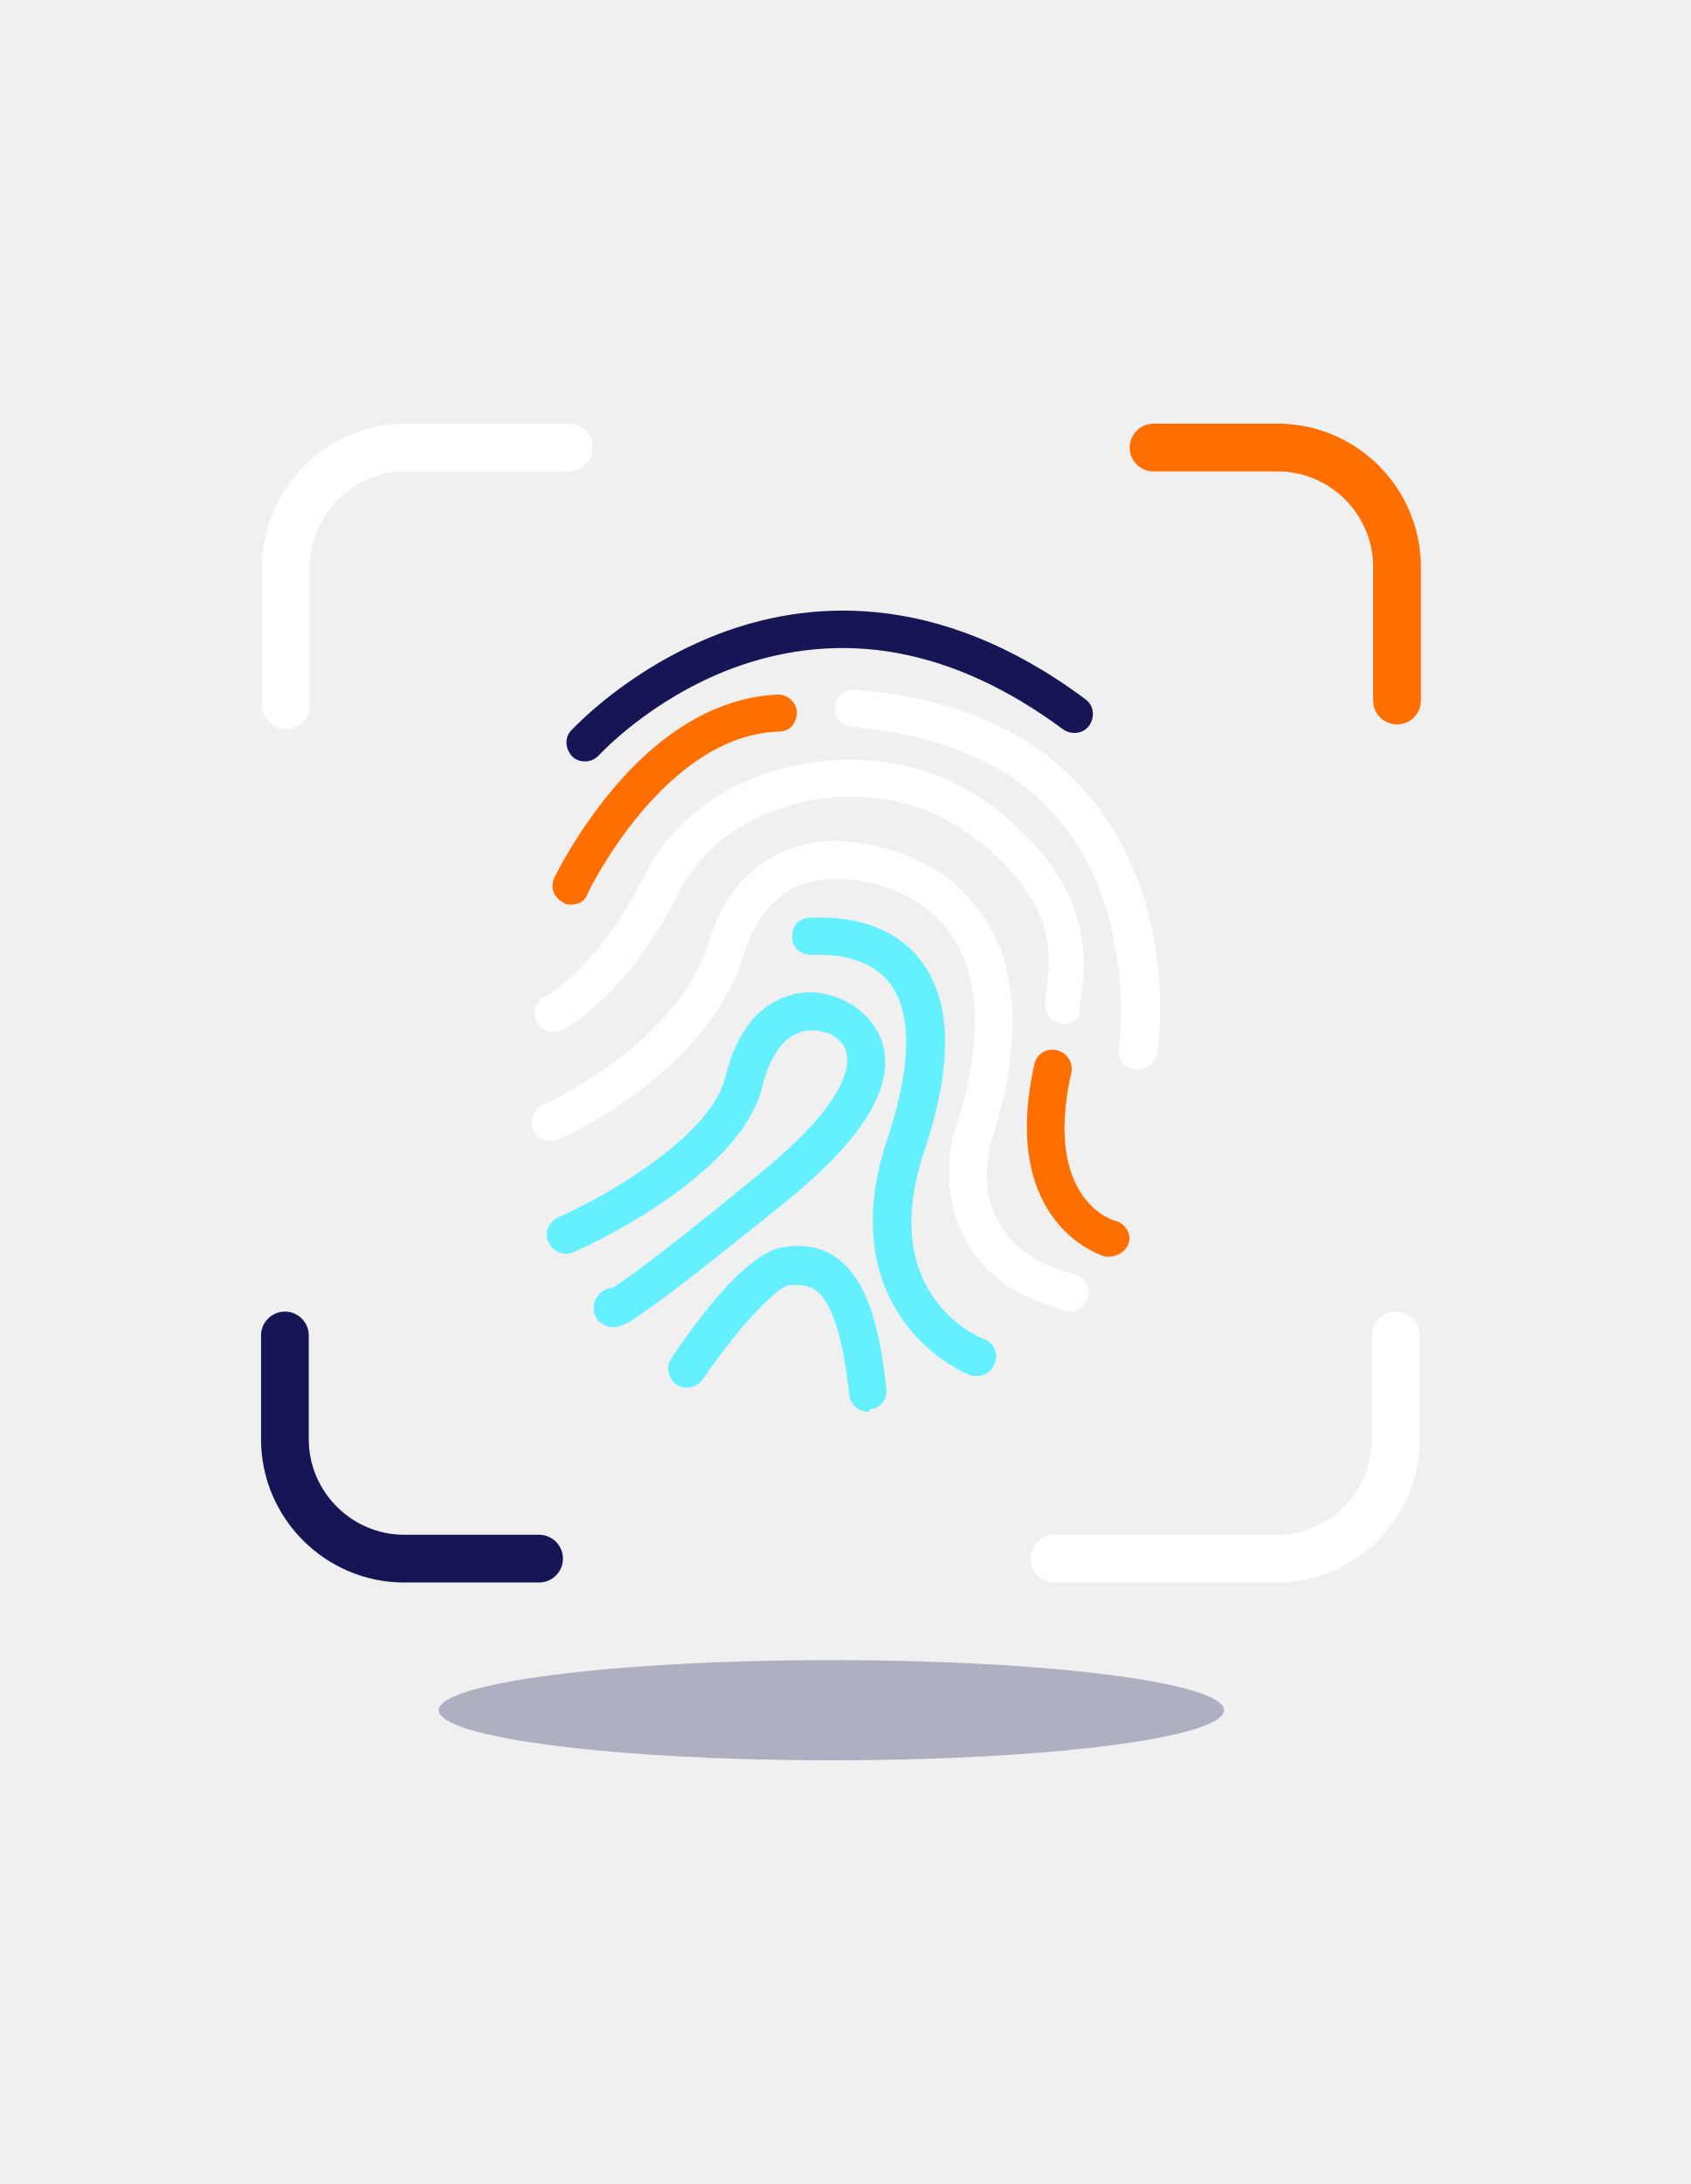
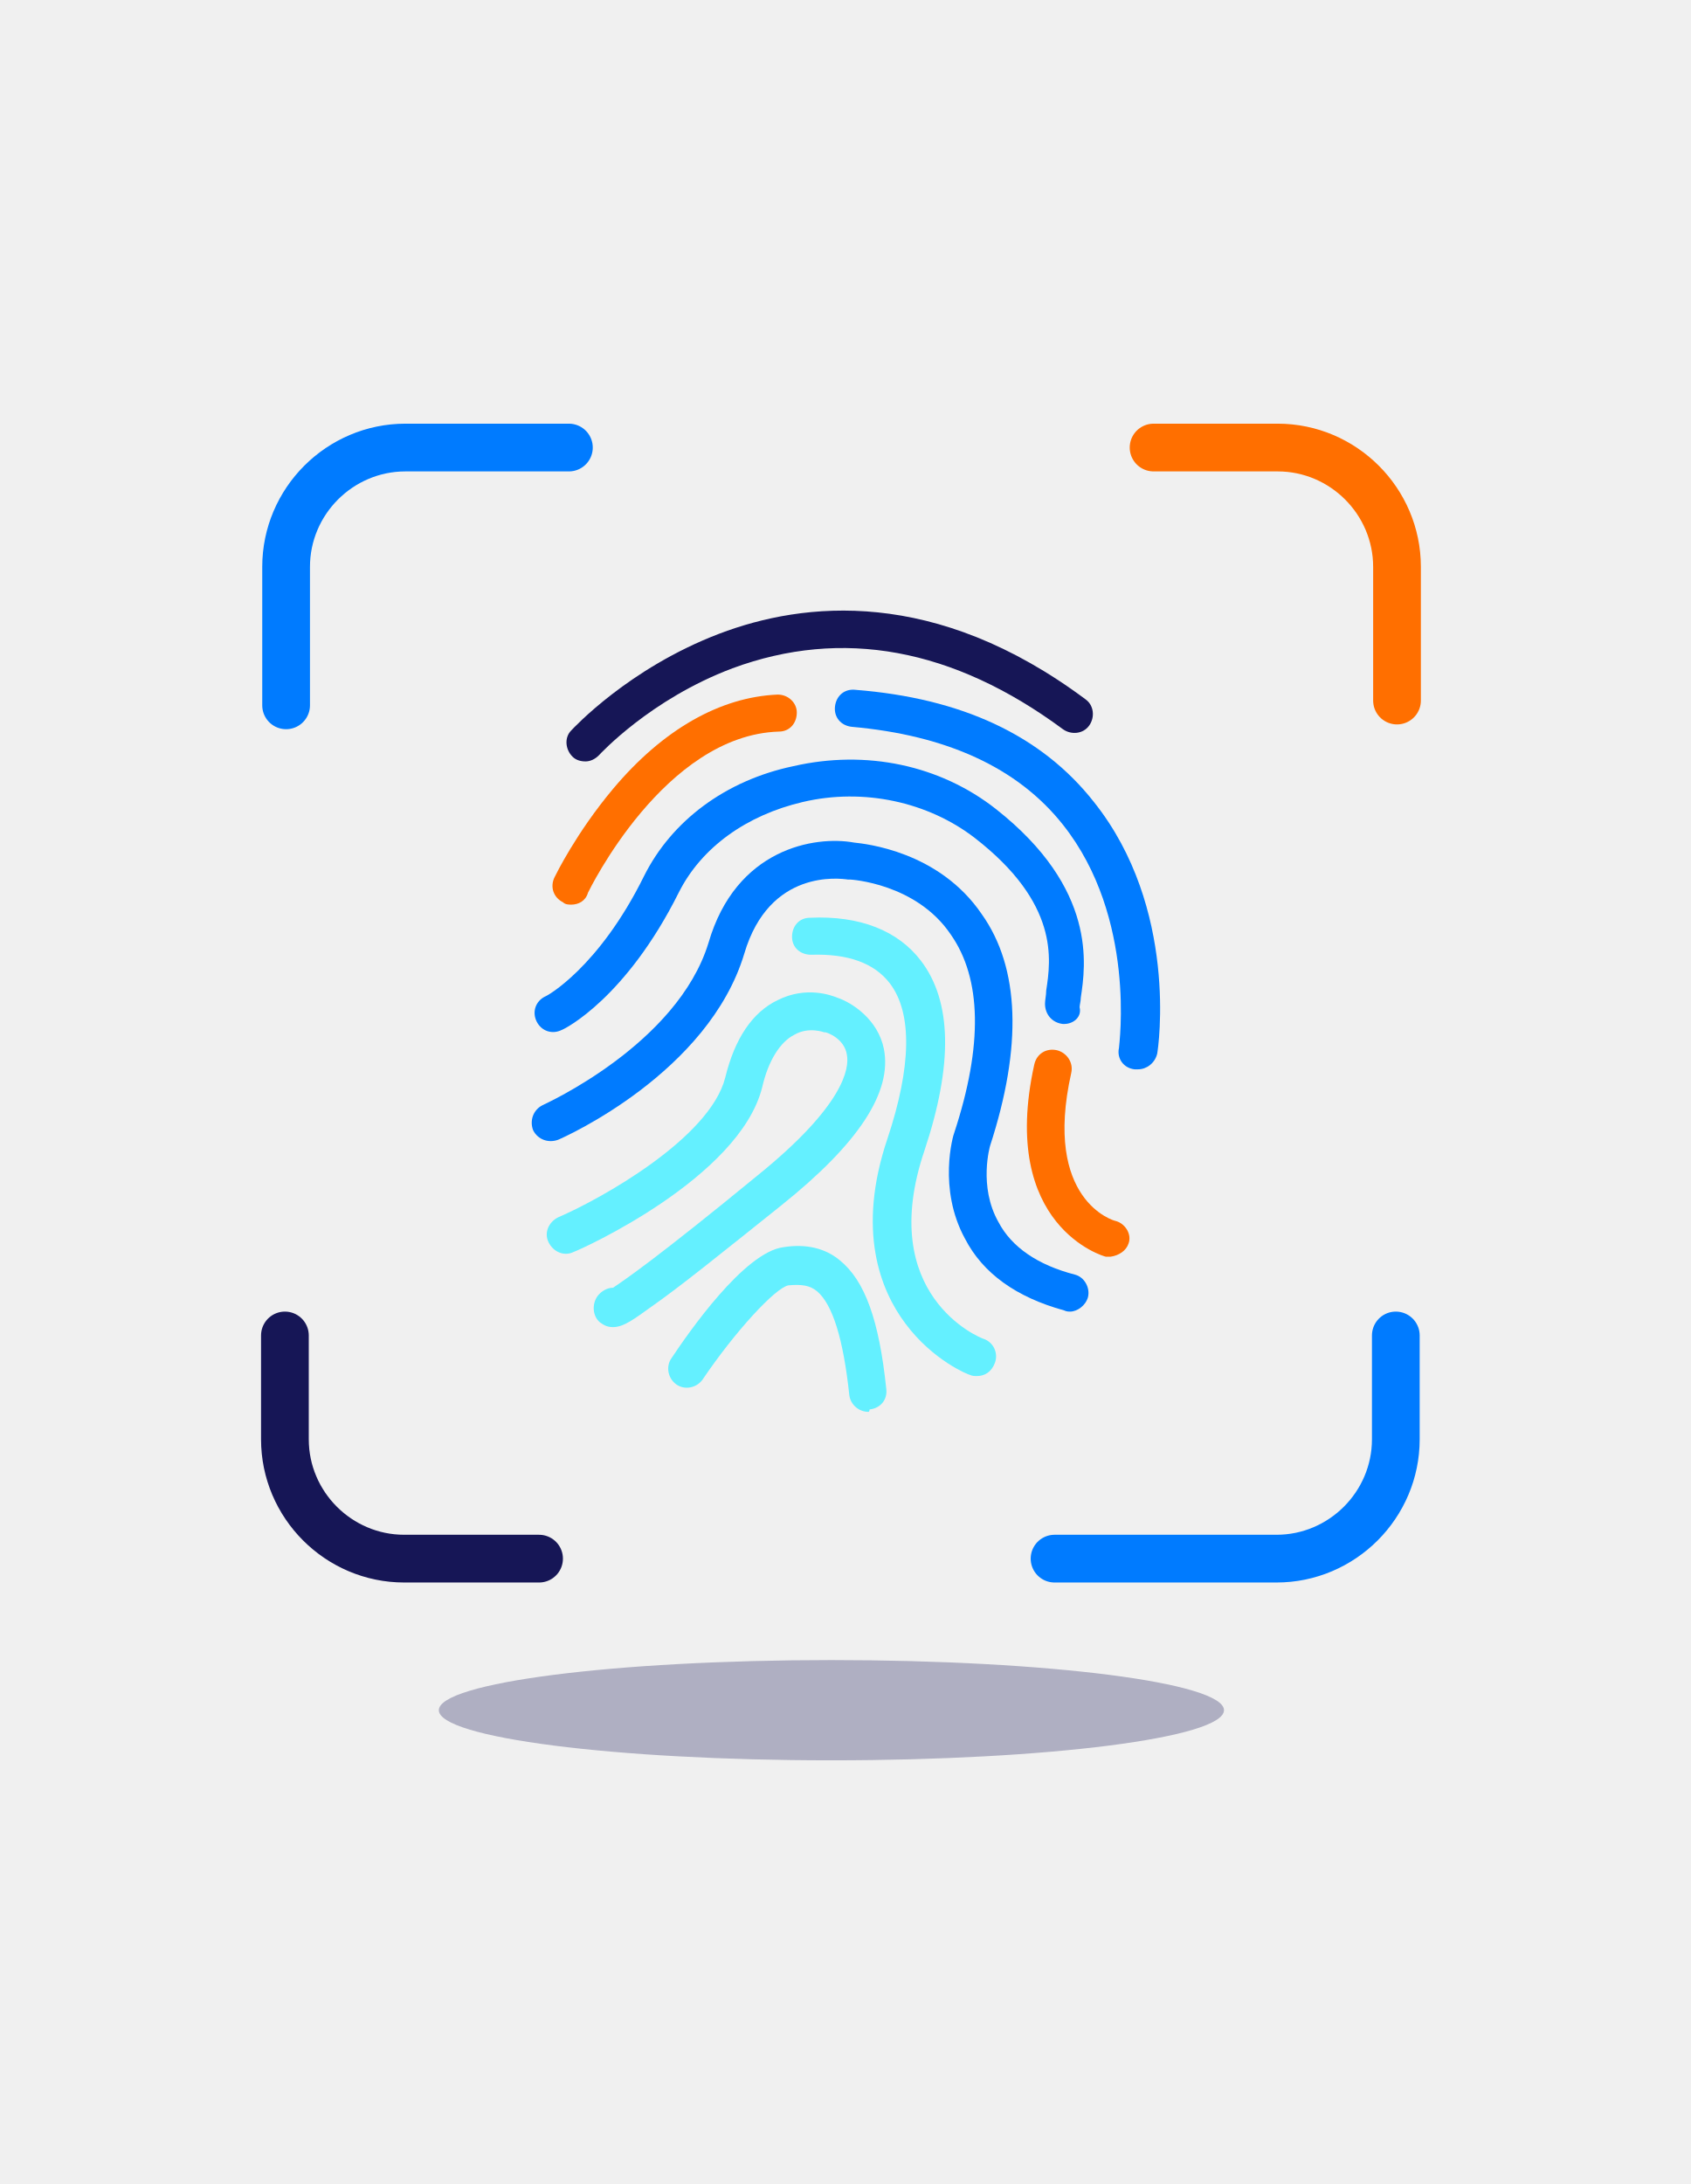
<svg xmlns="http://www.w3.org/2000/svg" version="1.1" id="Layer_1" x="0px" y="0px" viewBox="0 0 141.7 183" style="enable-background:new 0 0 141.7 183;" xml:space="preserve">
  <style type="text/css">
	.st0{opacity:0.3;fill:#161656;enable-background:new    ;}
	.st1{fill:#161656;}
	.st2{fill:#ff6f00;}
- 	.st3{fill:#ffffff;}
+ 	.st3{fill:#007bff;}
	.st4{fill:#64f0ff;}
- 	.st5{fill:none;stroke:#ffffff;stroke-width:4;stroke-linecap:round;stroke-linejoin:round;}
+ 	.st5{fill:none;stroke:#007bff;stroke-width:4;stroke-linecap:round;stroke-linejoin:round;}
	.st6{fill:none;stroke:#161656;stroke-width:4;stroke-linecap:round;stroke-linejoin:round;}
	.st7{fill:none;stroke:#ff6f00;stroke-width:4;stroke-linecap:round;stroke-linejoin:round;}
</style>
  <g id="Desktop">
    <g id="APPII" transform="translate(-1102, -3063)">
      <g id="Group-29" transform="translate(1104.077, 3065)">
        <path id="Fill-1" class="st0" d="M100.5,141.3c0,2.3-14.7,4.2-32.9,4.2s-32.9-1.9-32.9-4.2c0-2.3,14.7-4.2,32.9-4.2     S100.5,139,100.5,141.3" />
        <path id="Fill-3" class="st1" d="M47,61.8c-0.4,0-0.8-0.1-1.1-0.4c-0.6-0.6-0.7-1.6-0.1-2.2c0.2-0.2,4.8-5.2,12.4-8.1     c7.1-2.7,18.1-3.9,30.7,5.5c0.7,0.5,0.8,1.5,0.3,2.2c-0.5,0.7-1.5,0.8-2.2,0.3c-9.2-6.8-18.5-8.5-27.7-5.1     c-6.9,2.6-11.1,7.2-11.2,7.3C47.8,61.6,47.4,61.8,47,61.8" />
        <path id="Fill-5" class="st2" d="M45.8,73.8c-0.2,0-0.5,0-0.7-0.2c-0.8-0.4-1.1-1.3-0.7-2.1c0.1-0.2,1.8-3.7,4.9-7.4     c4.2-5,9-7.7,13.8-7.9c0,0,0,0,0,0c0.9,0,1.6,0.7,1.6,1.5c0,0.9-0.6,1.6-1.5,1.6c-9.6,0.3-15.9,13.3-16,13.5     C47,73.5,46.4,73.8,45.8,73.8" />
        <path id="Fill-7" class="st3" d="M93.3,87.6c-0.1,0-0.2,0-0.3,0c-0.9-0.1-1.5-0.9-1.3-1.8c0-0.2,1.5-10.9-4.7-18.7     c-3.8-4.8-9.8-7.5-17.7-8.2c-0.9-0.1-1.5-0.8-1.4-1.7c0.1-0.9,0.8-1.5,1.7-1.4c8.9,0.7,15.6,3.8,20,9.4     c7.1,8.9,5.4,20.6,5.3,21.1C94.7,87.1,94,87.6,93.3,87.6" />
        <path id="Fill-9" class="st3" d="M87.1,83.8c0,0-0.1,0-0.1,0c-0.9-0.1-1.5-0.8-1.5-1.7c0-0.3,0.1-0.7,0.1-1.1     c0.4-2.6,1.1-7.3-6-12.8c-3.9-3-9.3-4.2-14.4-3c-4.7,1.1-8.5,3.8-10.4,7.6c-4.4,8.8-9.5,11.4-9.8,11.5c-0.8,0.4-1.7,0.1-2.1-0.7     c-0.4-0.8-0.1-1.7,0.7-2.1c0.1,0,4.5-2.4,8.3-10.1c2.3-4.6,6.8-8,12.5-9.2c6.1-1.4,12.3-0.1,17,3.6c8.5,6.7,7.5,13.1,7.1,15.8     c0,0.3-0.1,0.6-0.1,0.8C88.6,83.2,87.9,83.8,87.1,83.8" />
        <path id="Fill-11" class="st2" d="M91,103.3c-0.1,0-0.3,0-0.4,0c-0.1,0-9-2.5-6-16.1c0.2-0.9,1-1.4,1.9-1.2     c0.8,0.2,1.4,1,1.2,1.9c-2.4,10.7,3.6,12.4,3.7,12.4c0.8,0.2,1.4,1.1,1.1,1.9C92.3,102.8,91.7,103.2,91,103.3" />
        <path id="Fill-13" class="st3" d="M87.6,107.9c-0.1,0-0.3,0-0.5-0.1c-4-1.1-6.8-3.1-8.3-6c-2.3-4.2-1-8.7-0.9-8.9     c2.4-7.3,2.3-12.9-0.3-16.6c-2.9-4.3-8.4-4.6-8.4-4.6c-0.1,0-0.1,0-0.2,0c-0.7-0.1-6.6-0.9-8.7,6.2c-3,10-15.1,15.4-15.6,15.6     c-0.8,0.3-1.7,0-2.1-0.8c-0.3-0.8,0-1.7,0.8-2.1c0.2-0.1,11.3-5.1,13.9-13.6c2.3-7.9,8.9-9,12.2-8.4c0.9,0.1,7.1,0.7,10.7,6     c3.2,4.5,3.4,11.1,0.7,19.4c0,0-1,3.4,0.7,6.4c1.1,2.1,3.3,3.6,6.4,4.4c0.8,0.2,1.3,1.1,1.1,1.9     C88.9,107.4,88.2,107.9,87.6,107.9" />
        <path id="Fill-15" class="st4" d="M79.8,113.3c-0.2,0-0.4,0-0.6-0.1c-0.1,0-3.1-1.2-5.4-4.3c-2.1-2.8-4.1-7.8-1.5-15.5     c2-6,2.1-10.5,0.2-13c-1.3-1.7-3.5-2.5-6.6-2.4c-0.9,0-1.6-0.6-1.6-1.5c0-0.9,0.6-1.6,1.5-1.6c4.2-0.2,7.4,1.1,9.3,3.6     c2.6,3.4,2.7,8.7,0.3,15.9c-4.1,12.1,4.6,15.7,5,15.8c0.8,0.3,1.2,1.2,0.9,2C81,113,80.4,113.3,79.8,113.3" />
        <path id="Fill-17" class="st4" d="M50.6,108.3C50.6,108.3,50.6,108.3,50.6,108.3C50.6,108.3,50.6,108.3,50.6,108.3 M49.3,109.2     c-0.4,0-0.7-0.1-1.1-0.4c-0.6-0.5-0.7-1.5-0.2-2.2c0.3-0.4,0.8-0.7,1.3-0.7c0.9-0.6,3.7-2.5,12.1-9.4c7.3-5.9,7.7-9,7.5-10.1     c-0.2-1.4-1.7-1.9-1.8-1.9c0,0-0.1,0-0.1,0c0,0-1.3-0.5-2.5,0.2c-1.2,0.6-2.2,2.2-2.7,4.4c-1.9,7.6-15.2,13.6-15.8,13.8     c-0.8,0.4-1.7,0-2.1-0.8c-0.4-0.8,0-1.7,0.8-2.1c3.5-1.5,12.7-6.6,14-11.7c0.8-3.3,2.3-5.5,4.4-6.5c2.4-1.2,4.5-0.4,5-0.2     c1.2,0.4,3.4,1.8,3.9,4.3c0.7,3.6-2.1,7.9-8.6,13.1c-5,4-8.6,6.9-10.9,8.5C51.1,108.5,50.2,109.2,49.3,109.2" />
        <path id="Fill-19" class="st4" d="M70.7,116.3c-0.8,0-1.5-0.6-1.6-1.4c-0.5-4.7-1.4-7.6-2.7-8.7c-0.6-0.5-1.3-0.6-2.4-0.5     c-1.1,0.2-4.5,3.9-7.2,7.9c-0.5,0.7-1.5,0.9-2.2,0.4c-0.7-0.5-0.9-1.5-0.4-2.2c1.4-2.1,6.1-8.9,9.4-9.3c1.9-0.3,3.5,0.1,4.7,1.1     c2.1,1.7,3.3,5,3.9,10.8c0.1,0.9-0.5,1.6-1.4,1.7C70.8,116.3,70.7,116.3,70.7,116.3" />
        <path id="Stroke-21" class="st5" d="M114.9,109.9v8.7c0,5.5-4.5,10-10,10H86.3" />
        <path id="Stroke-23" class="st6" d="M43.1,128.6H31.8c-5.5,0-10-4.5-10-10v-8.7" />
        <path id="Stroke-25" class="st5" d="M21.9,57.1V45.5c0-5.5,4.5-10,10-10h13.7" />
        <path id="Stroke-27" class="st7" d="M94.6,35.5H105c5.5,0,10,4.5,10,10v11.2" />
      </g>
    </g>
  </g>
</svg>
